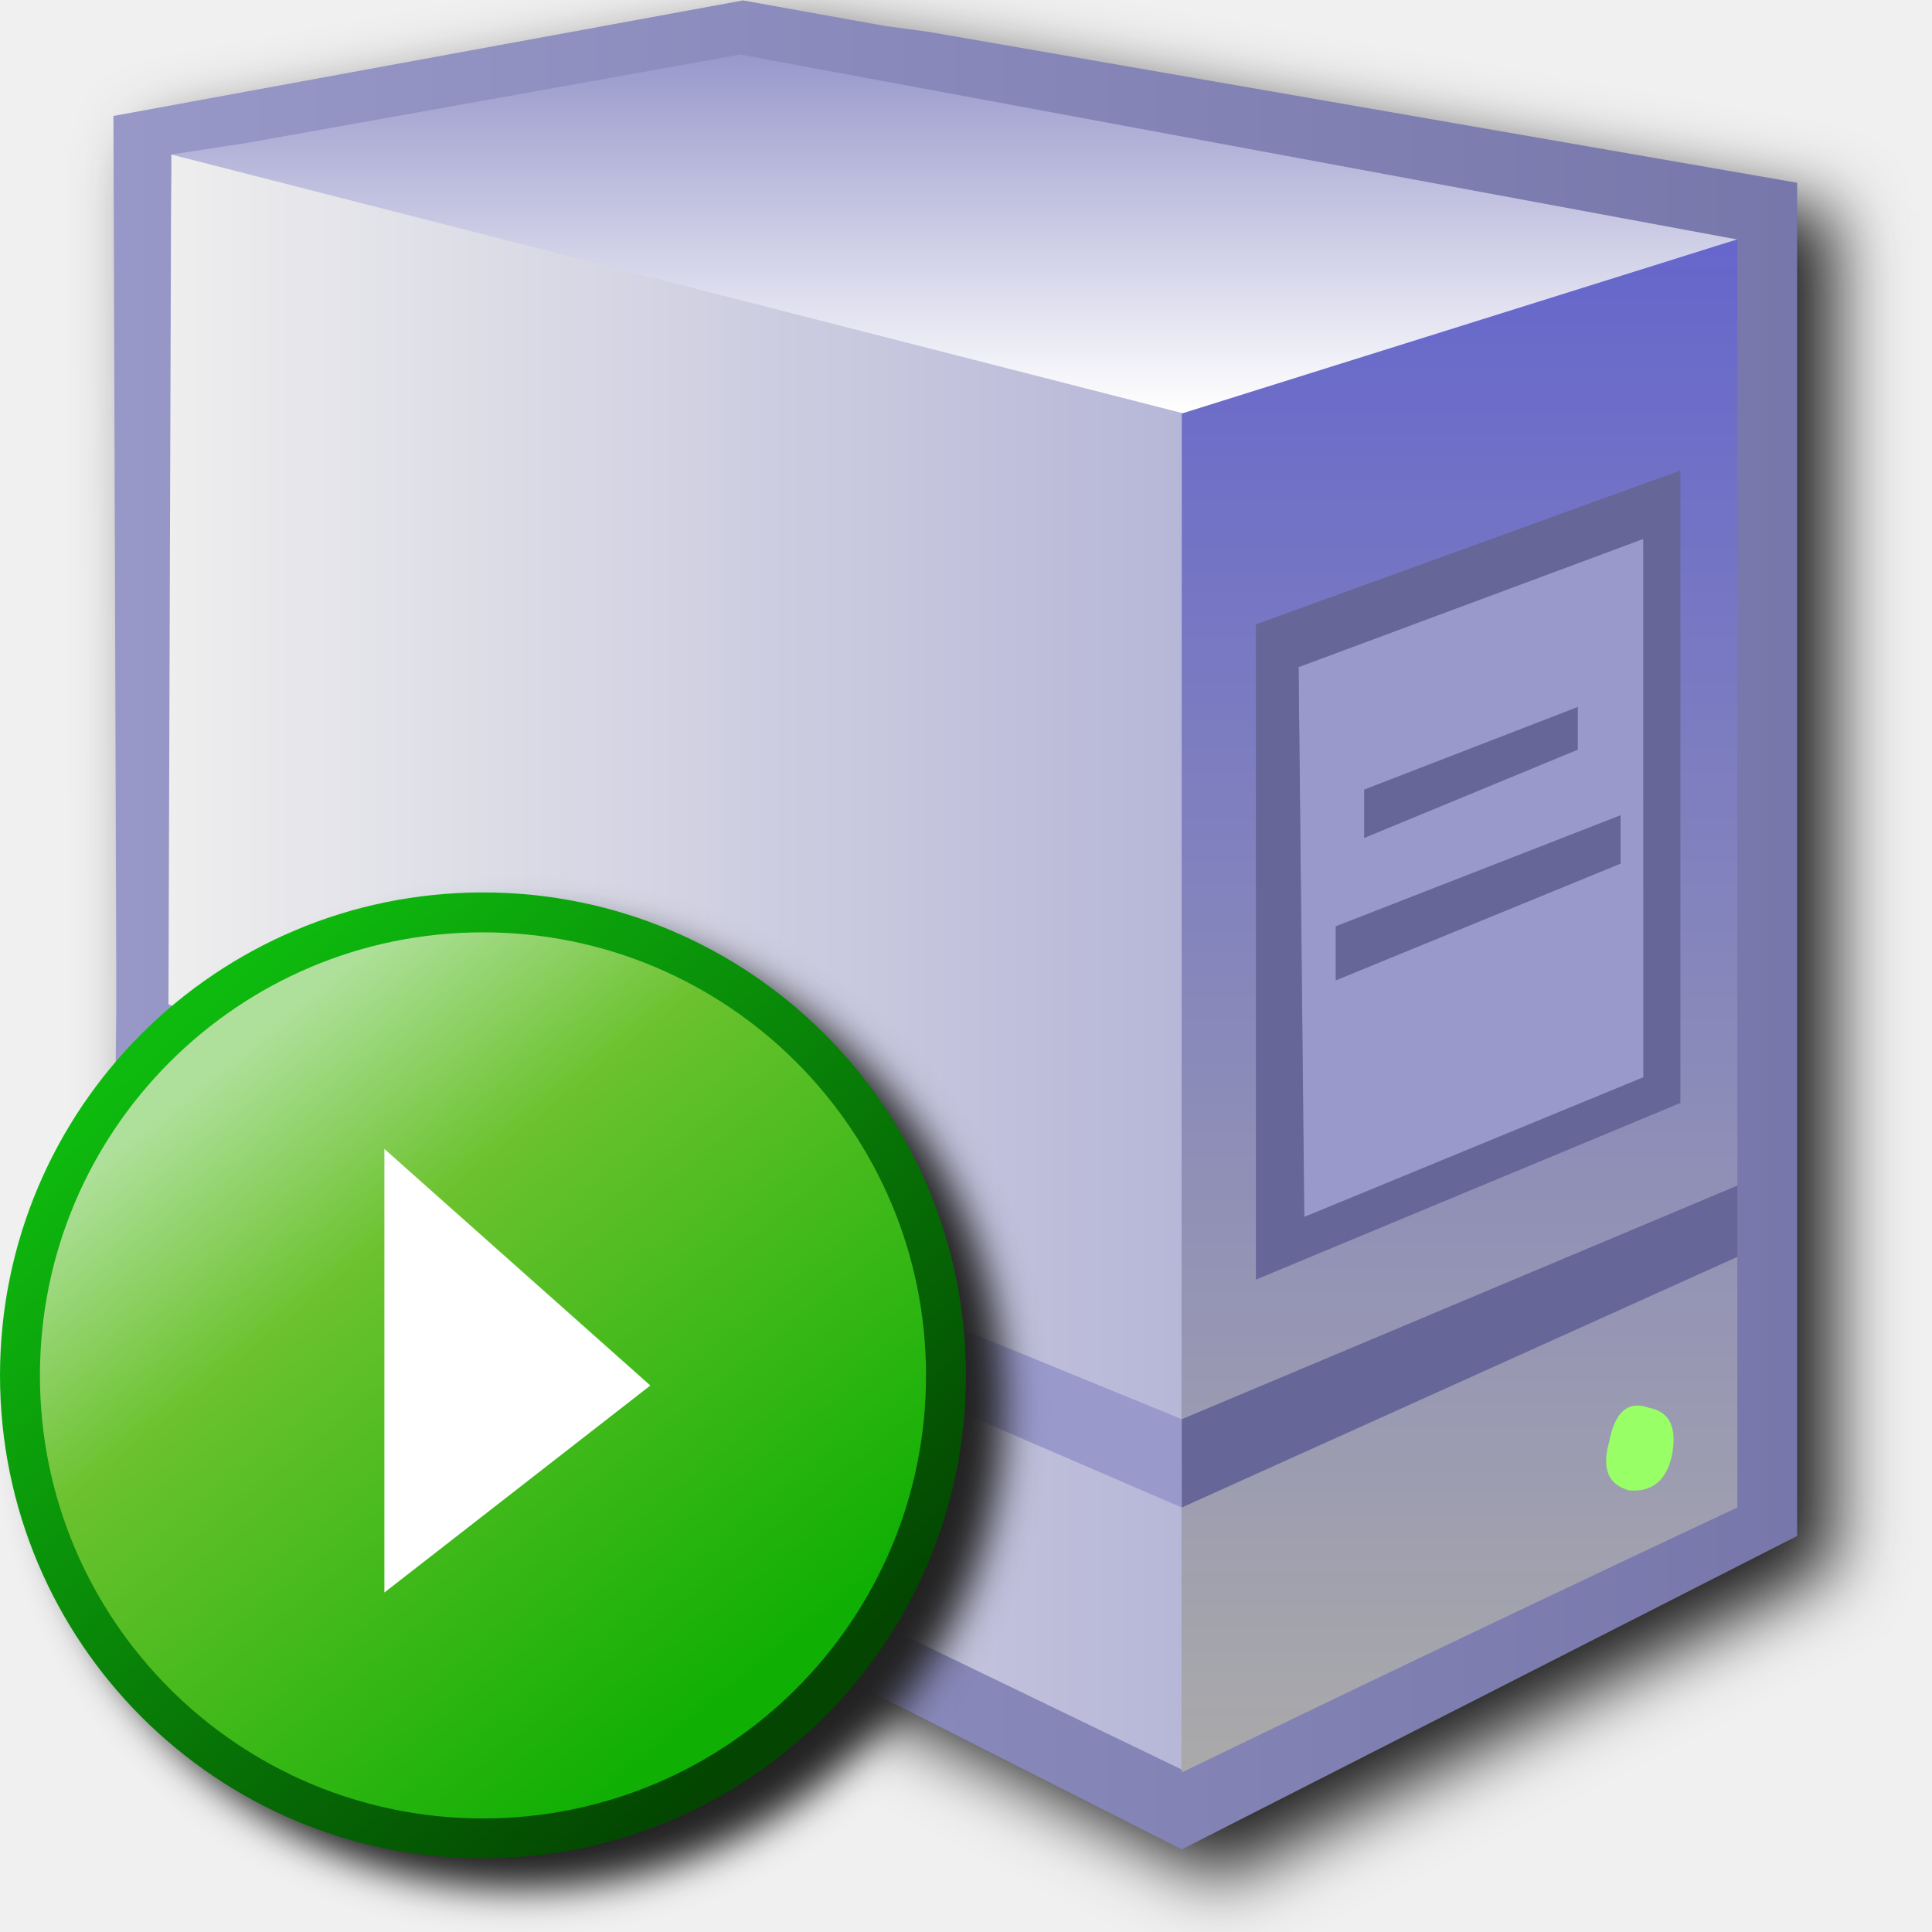
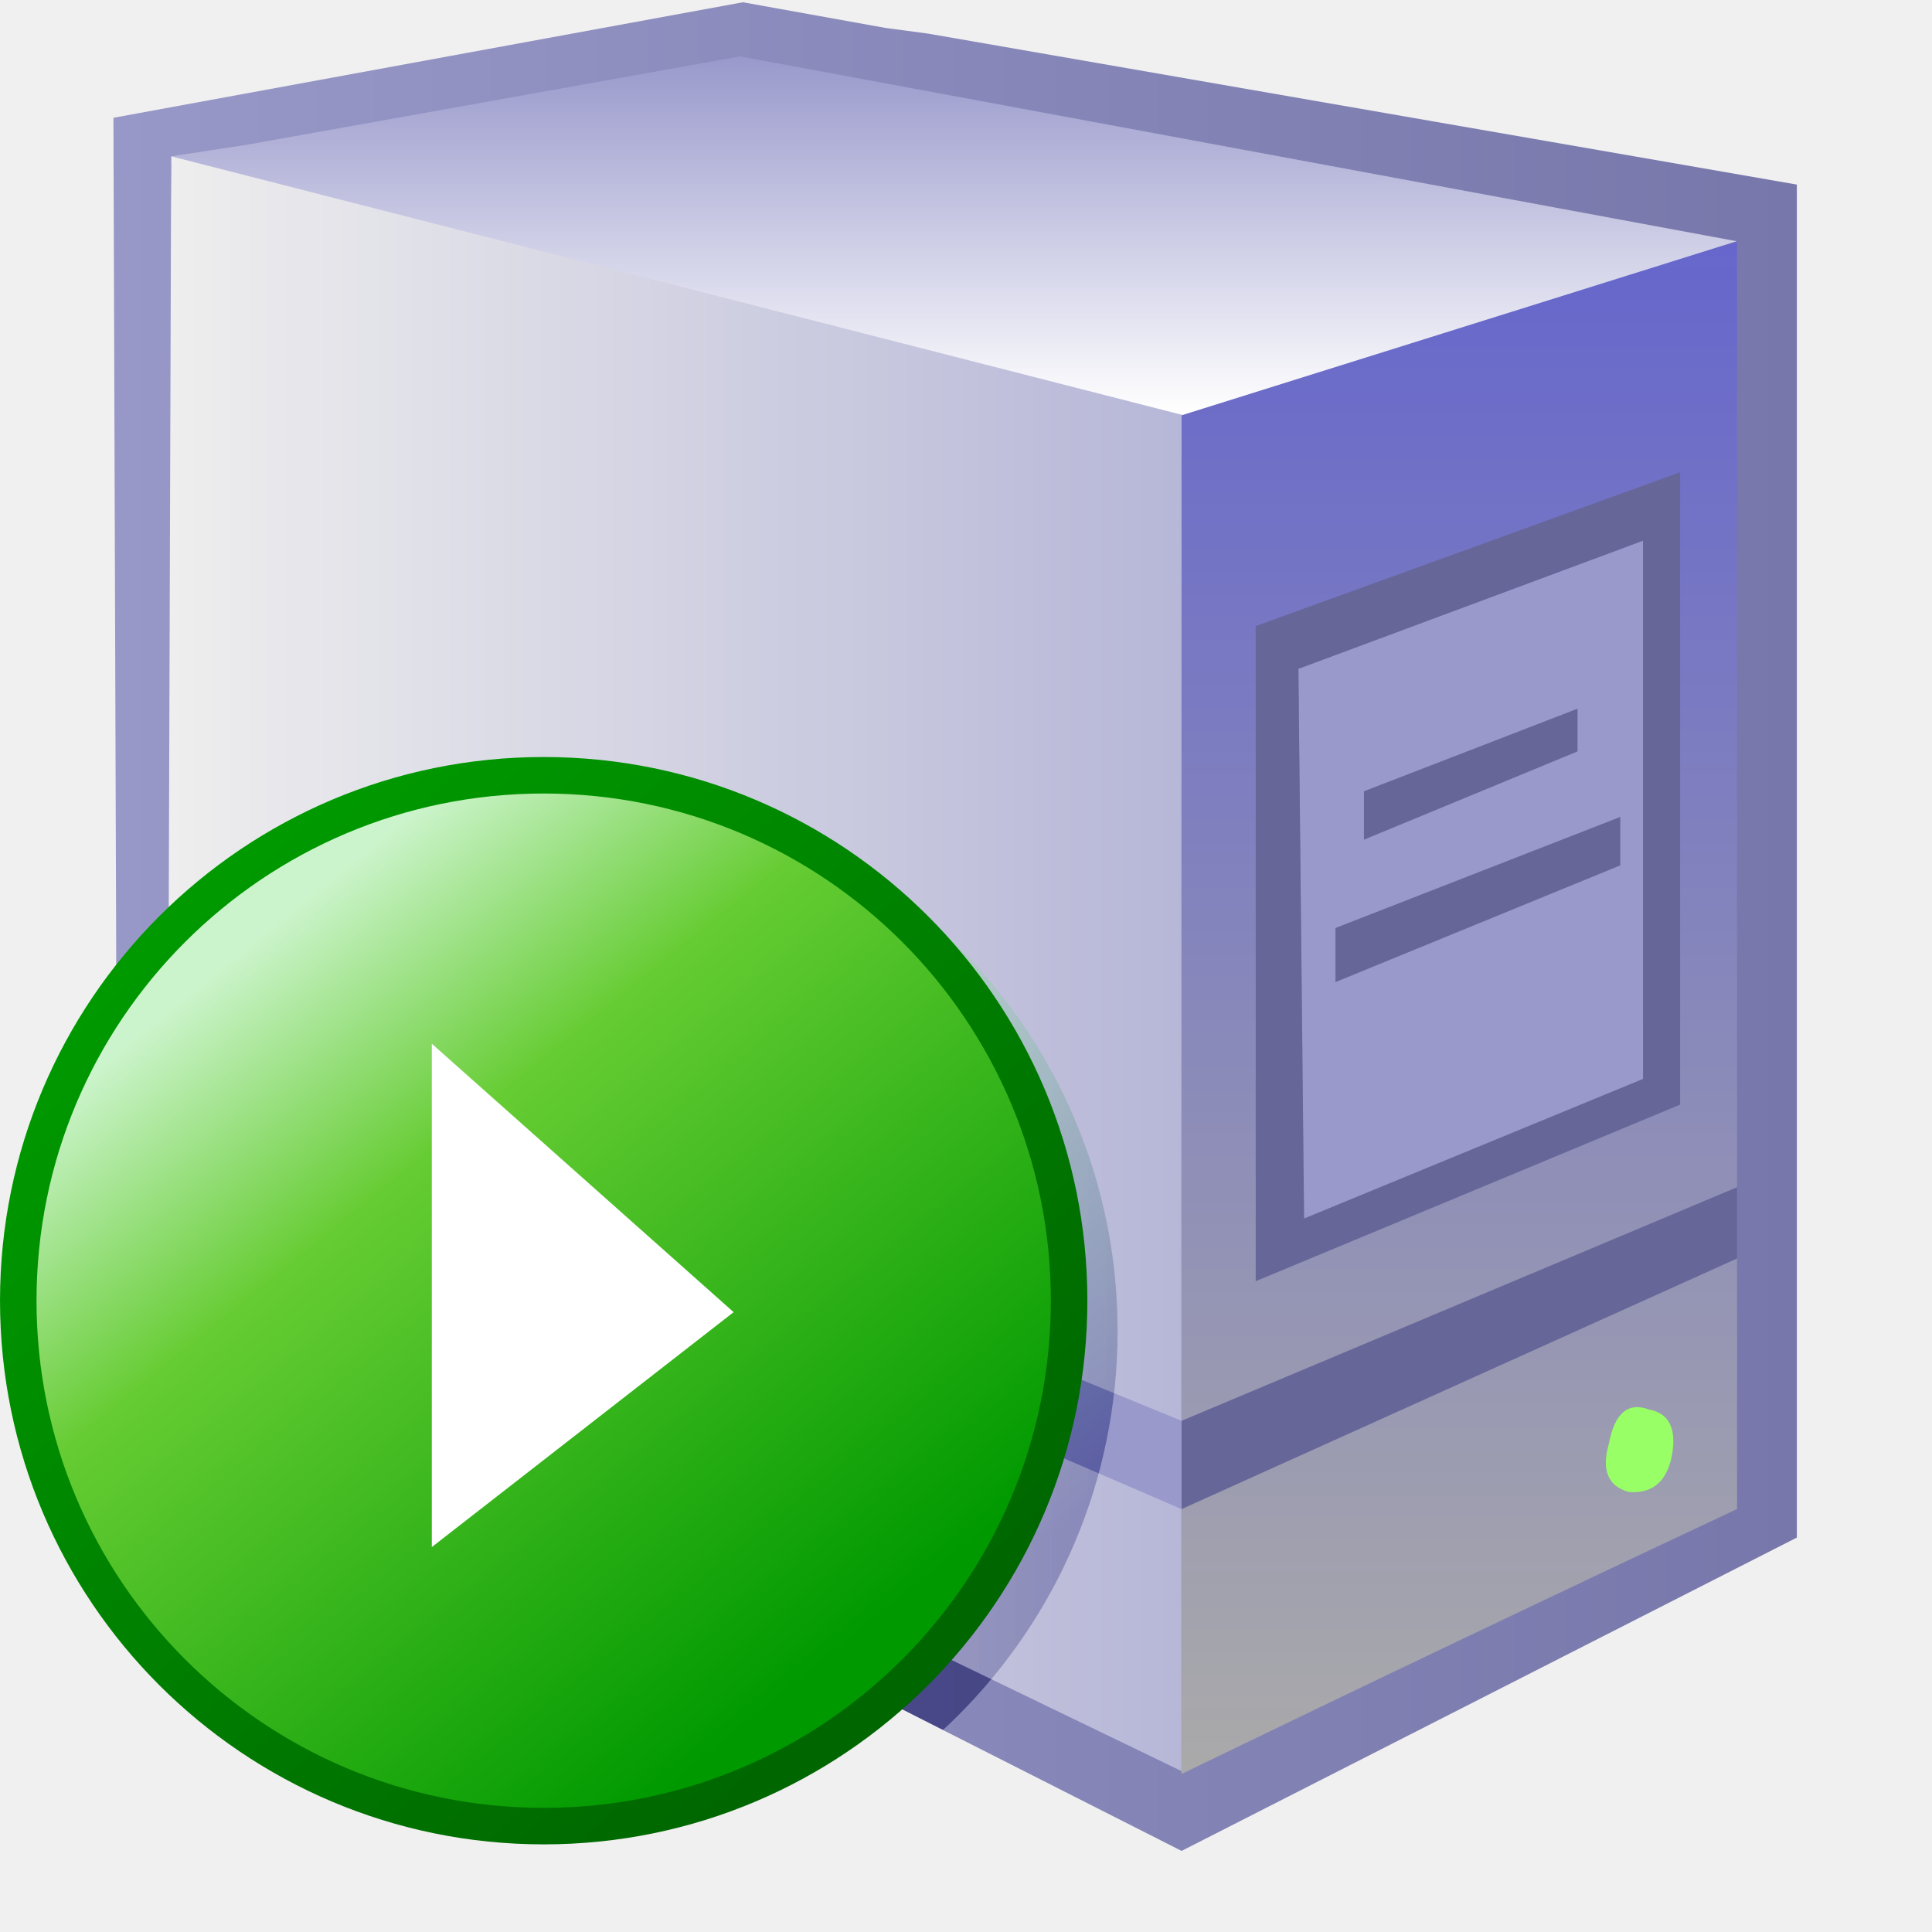
- <svg xmlns="http://www.w3.org/2000/svg" xmlns:xlink="http://www.w3.org/1999/xlink" id="svg8" version="1.1" viewBox="0 0 256 256" height="256" width="256">
+ <svg xmlns="http://www.w3.org/2000/svg" xmlns:xlink="http://www.w3.org/1999/xlink" id="svg8" version="1.1" viewBox="0 0 48 48" height="48" width="48">
  <defs id="defs2">
+     <linearGradient id="linearGradient5">
+       <stop id="stop3" offset="0" style="stop-color:#000000;stop-opacity:1;" />
+       <stop style="stop-color:#66cc33;stop-opacity:1" offset="0.7" id="stop4" />
+       <stop id="stop5" offset="1" style="stop-color:#ccf4cc;stop-opacity:1" />
+     </linearGradient>
    <linearGradient x2="819.2" x1="-819.2" spreadMethod="pad" id="gradient3-2-4" gradientUnits="userSpaceOnUse" gradientTransform="matrix(0,0.00550385,0.02404313,0,36.60392,5.938367)">
      <stop id="stop68-6-9" stop-color="#9999cc" offset="0.0" />
      <stop id="stop70-1-5" stop-color="#ffffff" offset="1.0" />
    </linearGradient>
    <linearGradient x2="819.2" x1="-819.2" spreadMethod="pad" id="gradient4-6-0" gradientUnits="userSpaceOnUse" gradientTransform="matrix(-0.02404313,0,0,0.02636056,36.24182,23.39137)">
      <stop id="stop73-0-4" stop-color="#9999cc" offset="0.0" />
      <stop id="stop75-6-8" stop-color="#eeeeee" offset="1.0" />
    </linearGradient>
    <linearGradient x2="819.2" x1="-819.2" spreadMethod="pad" id="gradient12-0-7" gradientUnits="userSpaceOnUse" gradientTransform="matrix(-0.01636673,-0.00173806,-5.7935282e-4,0.00608321,29.43443,31.93682)">
      <stop id="stop117-9-1" stop-color="#9999cc" offset="0.0" />
      <stop id="stop119-3-7" stop-color="#9999cc" offset="1.0" />
    </linearGradient>
    <linearGradient x2="819.2" x1="-819.2" spreadMethod="pad" id="gradient14-1-2" gradientUnits="userSpaceOnUse" gradientTransform="matrix(0,0.02375346,0.0086903,0,49.27726,25.63636)">
      <stop id="stop127-2-7" stop-color="#6666cc" offset="0.0" />
      <stop id="stop129-7-2" stop-color="#aaaaaa" offset="1.0" />
    </linearGradient>
    <linearGradient x2="819.2" x1="-819.2" spreadMethod="pad" id="gradient5-6-2" gradientUnits="userSpaceOnUse" gradientTransform="matrix(-0.02607086,0,0,0.02867795,36.5315,23.46379)">
      <stop style="stop-color:#7777ab;stop-opacity:1" id="stop78-2-6" stop-color="#333366" offset="0.0" />
      <stop style="stop-color:#9898c8;stop-opacity:1" id="stop80-9-1" stop-color="#666699" offset="1.0" />
    </linearGradient>
-     <filter style="color-interpolation-filters:sRGB" id="filter868" x="-0.05" y="-0.046" width="1.101" height="1.092">
-       <feGaussianBlur stdDeviation="4.681" id="feGaussianBlur870" />
-     </filter>
-     <linearGradient id="linearGradient1478">
-       <stop id="stop1474" offset="0" style="stop-color:#10af04;stop-opacity:1" />
-       <stop style="stop-color:#6bc22e;stop-opacity:1" offset="0.7" id="stop1496" />
-       <stop id="stop1476" offset="1" style="stop-color:#afe09b;stop-opacity:1" />
-     </linearGradient>
-     <linearGradient id="linearGradient1470">
-       <stop id="stop1466" offset="0" style="stop-color:#034501;stop-opacity:1" />
-       <stop id="stop1468" offset="1" style="stop-color:#0eba0e;stop-opacity:1" />
+     <linearGradient id="linearGradient1084">
+       <stop style="stop-color:#9d2608;stop-opacity:1" offset="0" id="stop1080" />
+       <stop id="stop1092" offset="0.417" style="stop-color:#e74711;stop-opacity:1" />
+       <stop style="stop-color:#d04422;stop-opacity:1;" offset="0.932" id="stop1094" />
+       <stop style="stop-color:#e14f2b;stop-opacity:1" offset="1" id="stop1082" />
    </linearGradient>
    <linearGradient gradientTransform="matrix(2.752658,0,0,2.752658,28.3394,-7.875535)" gradientUnits="userSpaceOnUse" y2="3.922" x2="-4.13" y1="7.799" x1="-0.985" id="linearGradient1492" xlink:href="#linearGradient1478" />
+     <linearGradient id="linearGradient1478">
+       <stop id="stop1474" offset="0" style="stop-color:#009900;stop-opacity:1" />
+       <stop style="stop-color:#66cc33;stop-opacity:1" offset="0.7" id="stop1496" />
+       <stop id="stop1476" offset="1" style="stop-color:#ccf4cc;stop-opacity:1" />
+     </linearGradient>
    <linearGradient gradientTransform="translate(-1.000001)" gradientUnits="userSpaceOnUse" y2="1.414" x2="18.284" y1="12.93" x1="28.65" id="linearGradient903" xlink:href="#linearGradient1470" />
-     <filter style="color-interpolation-filters:sRGB" id="filter1141" x="-0.048" y="-0.048" width="1.096" height="1.096">
-       <feGaussianBlur stdDeviation="2.56" id="feGaussianBlur1143" />
-     </filter>
+     <linearGradient id="linearGradient1470">
+       <stop id="stop1466" offset="0" style="stop-color:#006600;stop-opacity:1" />
+       <stop id="stop1468" offset="1" style="stop-color:#009900;stop-opacity:1" />
+     </linearGradient>
+     <linearGradient xlink:href="#linearGradient5" id="linearGradient1" gradientUnits="userSpaceOnUse" gradientTransform="matrix(4.589781,0,0,4.589781,38.66641,6.04621)" x1="-0.985" y1="7.799" x2="-4.13" y2="3.922" />
+     <clipPath clipPathUnits="userSpaceOnUse" id="clipPath16">
+       <path id="path17" style="fill:url(#linearGradient17);fill-rule:evenodd;stroke:none;stroke-width:1.415" d="M 31.025,0.057 15.386,2.926 15.456,24.047 v 1.133 l -0.07,7.359 26.537,13.447 15.287,-7.785 V 4.586 l -21.584,-3.752 -1.062,-0.141 z" />
+     </clipPath>
+     <linearGradient xlink:href="#gradient3-2-4" id="linearGradient17" gradientUnits="userSpaceOnUse" gradientTransform="matrix(0,0.00537846,0.02349539,0,36.33304,5.859212)" x1="-819.2" x2="819.2" spreadMethod="pad" />
  </defs>
  <g transform="translate(-12.56771)" id="layer1">
-     <path d="M 116.025,4 32.592,19.312 32.968,131.976 v 6.037 l -0.377,39.258 141.567,71.725 81.54,-41.528 V 28.16 L 140.562,8.154 134.901,7.4 Z" style="mix-blend-mode:normal;fill:#212121;fill-opacity:1;fill-rule:evenodd;stroke:none;stroke-width:7.55;filter:url(#filter868)" id="path861" />
-     <path style="fill:#8b8bbc;fill-opacity:1;stroke:none;stroke-width:1px;stroke-linecap:butt;stroke-linejoin:miter;stroke-opacity:1" d="M 109.973,4.06 32.592,19.312 33.357,169.767 169.657,238.655 247.158,201.73 246.656,29.174 Z" id="path1038" />
-     <g id="g876" transform="matrix(5.212689,0,0,5.212689,-51.46785,0.05613033)">
+     <path style="fill:#8b8bbc;fill-opacity:1;stroke:none;stroke-width:0.187px;stroke-linecap:butt;stroke-linejoin:miter;stroke-opacity:1" d="M 30.828,0.807 16.322,3.666 16.465,31.872 42.017,44.786 56.546,37.864 56.452,5.515 Z" id="path1038" />
+     <g id="g876" transform="matrix(0.9772185,0,0,0.9772185,0.5630158,0.05613053)">
      <path d="M 42.325,10.501 16.14,3.969 31.221,1.323 56.753,6.085 42.025,11.155" id="path14" style="fill:url(#gradient3-2-4);fill-rule:evenodd;stroke:none;stroke-width:1.448" />
      <path d="M 42.49,10.529 42.418,36.332 16.462,25.745 16.637,3.917 m -0.406,22.806 26.168,11.421 0.087,6.977 -26.212,-12.564" id="path16" style="fill:url(#gradient4-6-0);fill-rule:evenodd;stroke:none;stroke-width:1.448" />
      <path d="m 42.325,36.065 v 2.245 L 16.369,27.106 l 0.054,-1.647" id="path32" style="fill:url(#gradient12-0-7);fill-rule:evenodd;stroke:none;stroke-width:1.448" />
      <path d="M 42.325,10.501 55.723,6.3 56.682,6 56.61,38.284 c -4.731,2.221 -9.61,4.534 -14.293,6.803 m 11.884,-9.312 c -0.531,-0.193 -0.869,0.097 -1.014,0.869 -0.193,0.676 -0.024,1.086 0.507,1.231 0.579,0.048 0.941,-0.241 1.086,-0.869 0.145,-0.724 -0.048,-1.135 -0.579,-1.231" id="path38" style="fill:url(#gradient14-1-2);fill-rule:evenodd;stroke:none;stroke-width:1.448" />
      <path d="M 45.439,30.923 45.294,16.946 54.057,13.687 v 13.687 l -8.618,3.549" id="path42" style="fill:#9999cc;fill-rule:evenodd;stroke:none;stroke-width:1.448" />
      <path d="M 42.325,38.31 V 36.065 L 56.521,30.095 v 1.81 l -14.195,6.404 m 3.114,-7.387 8.618,-3.549 V 13.687 l -8.763,3.259 0.145,13.977 m 1.521,-9.632 v -1.231 l 5.431,-2.1 v 1.086 l -5.431,2.245 m 6.518,-0.579 v 1.231 l -7.242,2.969 v -1.376 l 7.242,-2.824 m 1.521,7.314 -10.79,4.49 V 15.86 l 10.79,-3.911 v 16.077" id="path40" style="fill:#666699;fill-rule:evenodd;stroke:none;stroke-width:1.448" />
      <path d="m 54.202,35.775 q 0.797,0.145 0.579,1.231 -0.217,0.941 -1.086,0.869 -0.797,-0.217 -0.507,-1.231 0.217,-1.159 1.014,-0.869" id="path44" style="fill:#99ff66;fill-rule:evenodd;stroke:none;stroke-width:1.448" />
      <path d="m 34.793,0.652 1.086,0.145 22.088,3.838 V 39.034 L 42.325,47 15.168,33.24 15.24,25.709 V 24.55 L 15.168,2.937 31.172,4.804161e-8 34.793,0.652 M 18.572,3.621 16.637,3.917 16.544,32.516 42.325,44.972 v 0.072 c 4.683,-2.269 9.39,-4.514 14.122,-6.735 V 6.083 L 55.723,6.3 56.489,6.085 31.1,1.376 18.572,3.621" id="path18" style="fill:url(#gradient5-6-2);fill-rule:evenodd;stroke:none;stroke-width:1.448" />
    </g>
-     <path id="path990" style="color:#000000;fill:#212121;fill-opacity:1;stroke-width:5.293;stroke-linecap:round;stroke-linejoin:round;-inkscape-stroke:none;filter:url(#filter1141)" d="m 81.568,122.25 c -35.315,0 -64,28.685 -64,64 0,35.315 28.685,64 64,64 35.315,0 64,-28.685 64,-64 0,-35.315 -28.685,-64 -64,-64 z" />
-     <g style="stroke-width:0.675;stroke-miterlimit:4;stroke-dasharray:none" transform="matrix(7.836366,0,0,7.836366,-89.86421,116.9784)" id="g909">
-       <circle style="fill:url(#linearGradient1492);fill-opacity:1;stroke:url(#linearGradient903);stroke-width:0.675;stroke-linecap:round;stroke-linejoin:round;stroke-miterlimit:4;stroke-dasharray:none;stroke-opacity:1" id="path1464" cx="21.238" cy="8.329" r="7.829" />
+     <path id="path2" style="color:#000000;mix-blend-mode:soft-light;fill:url(#linearGradient1);stroke-linecap:round;stroke-linejoin:round;-inkscape-stroke:none" d="m 26.826,19.557 c -7.455,0 -13.508,6.055 -13.508,13.51 0,7.455 6.053,13.508 13.508,13.508 7.455,0 13.508,-6.053 13.508,-13.508 0,-7.455 -6.053,-13.51 -13.508,-13.51 z" clip-path="url(#clipPath16)" />
+     <g style="stroke-width:0.675;stroke-miterlimit:4;stroke-dasharray:none" transform="matrix(1.667399,0,0,1.667399,-9.336696,18.42751)" id="g909">
+       <circle style="fill:url(#linearGradient1492);fill-opacity:1;stroke:url(#linearGradient903);stroke-width:0.544;stroke-linecap:round;stroke-linejoin:round;stroke-miterlimit:4;stroke-dasharray:none;stroke-opacity:1" id="path1464" cx="21.238" cy="8.329" r="7.829" />
      <path style="fill:#ffffff;fill-opacity:1;stroke:none;stroke-width:0.675;stroke-linecap:butt;stroke-linejoin:miter;stroke-miterlimit:4;stroke-dasharray:none;stroke-opacity:1" d="M 19.571,12 V 4.5 l 4.497,4 z" id="path905" />
    </g>
  </g>
</svg>
